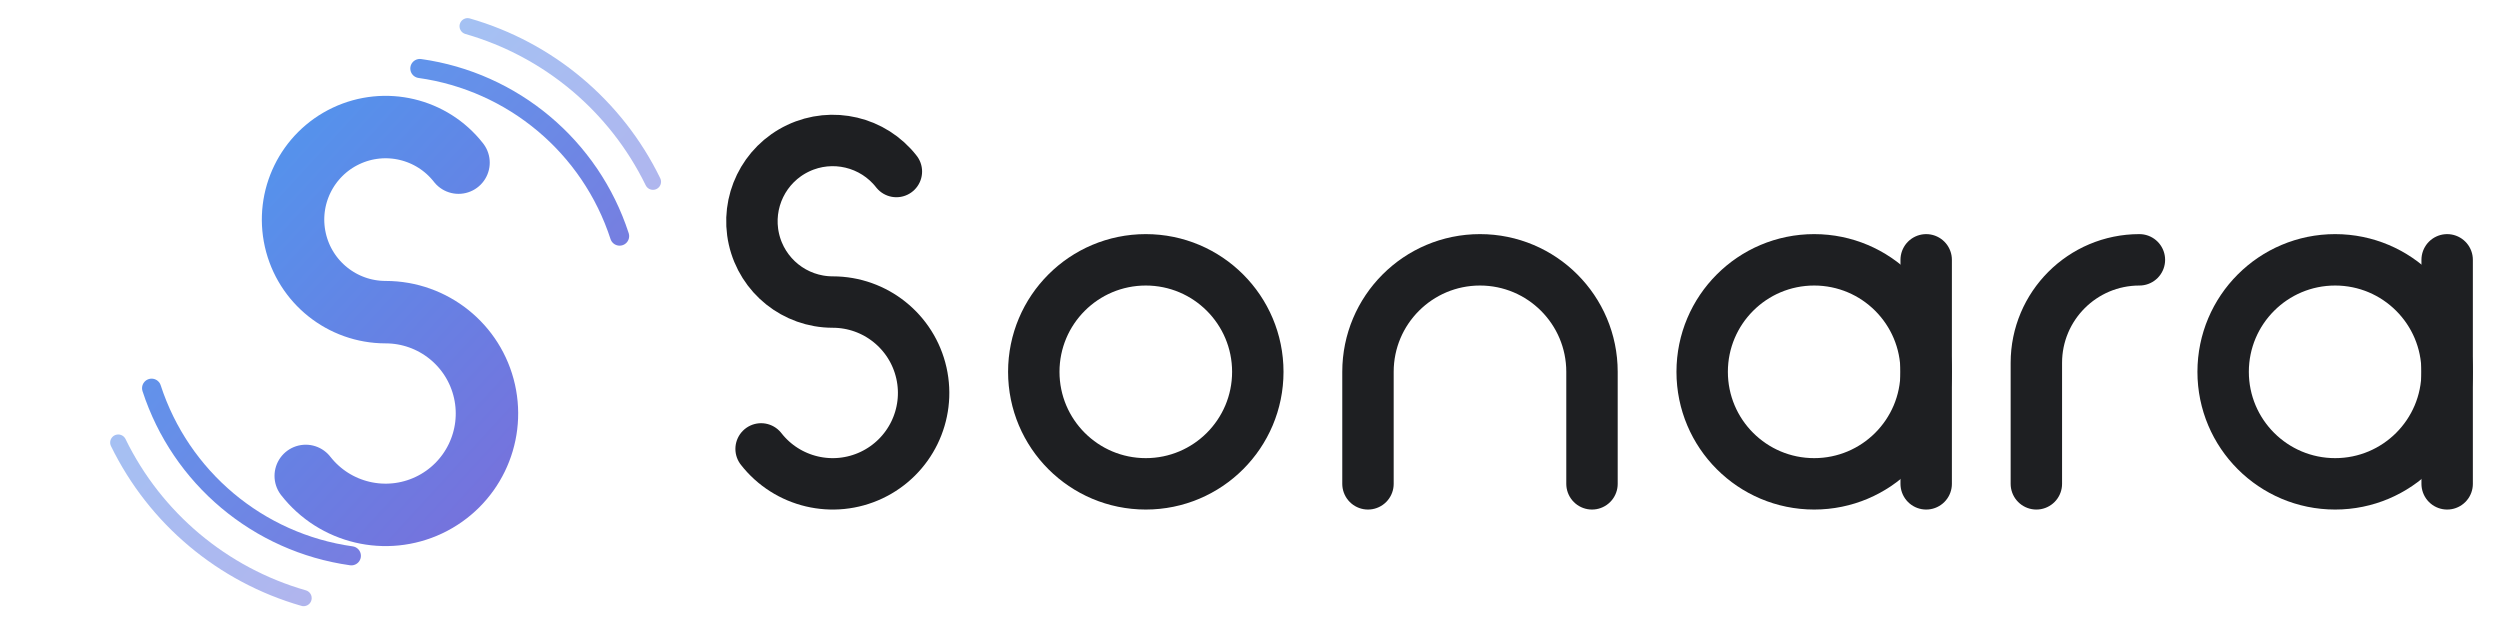
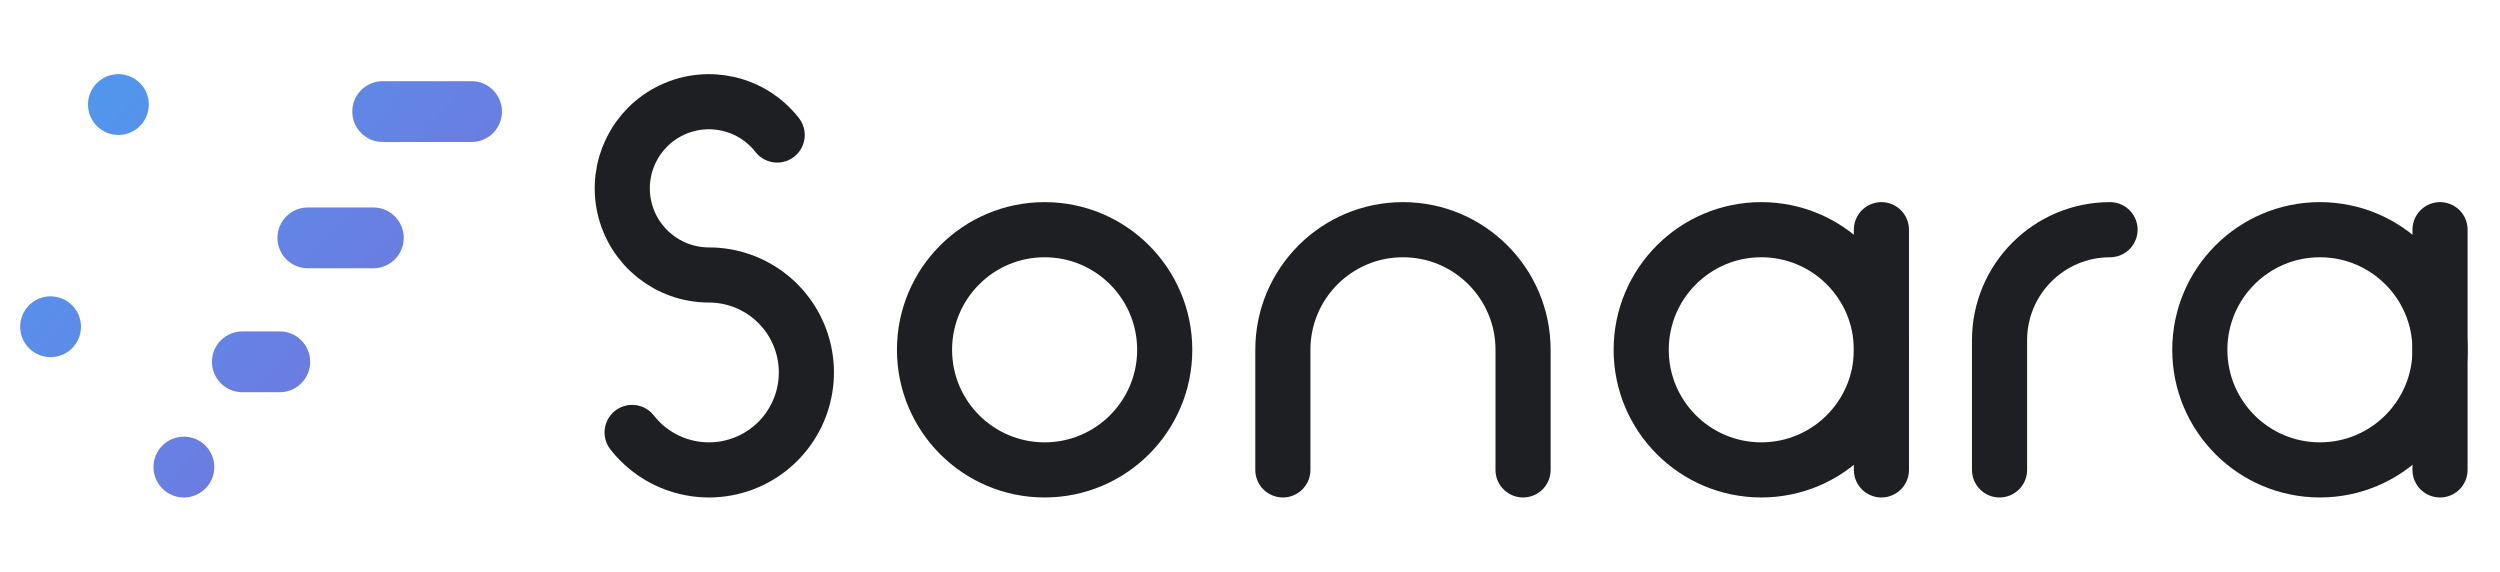
- <svg xmlns="http://www.w3.org/2000/svg" viewBox="0 0 2723 680" width="2723" height="680">
+ <svg xmlns="http://www.w3.org/2000/svg" viewBox="0 0 2974 680" width="2974" height="680">
  <defs>
-     <linearGradient id="mark" gradientUnits="userSpaceOnUse" x1="180" y1="120" x2="660" y2="560">
+     <linearGradient id="mark" gradientUnits="userSpaceOnUse" x1="56" y1="84" x2="468" y2="446">
      <stop offset="0" stop-color="#4C9BF0" />
      <stop offset="1" stop-color="#7D6BD9" />
    </linearGradient>
  </defs>
-   <path d="M 457.30 74.61 A 268.00 268.00 0 0 1 674.88 257.18" fill="none" stroke="url(#mark)" stroke-width="20.80" stroke-linecap="round" opacity="0.95" />
-   <path d="M 509.31 28.55 A 324.00 324.00 0 0 1 711.21 197.97" fill="none" stroke="url(#mark)" stroke-width="17.60" stroke-linecap="round" opacity="0.55" />
-   <path d="M 382.70 605.39 A 268.00 268.00 0 0 1 165.12 422.82" fill="none" stroke="url(#mark)" stroke-width="20.80" stroke-linecap="round" opacity="0.95" />
-   <path d="M 330.69 651.45 A 324.00 324.00 0 0 1 128.79 482.03" fill="none" stroke="url(#mark)" stroke-width="17.60" stroke-linecap="round" opacity="0.55" />
-   <path d="M 499.43 177.14 A 100.80 100.80 0 1 0 420.00 340.00 A 110.40 110.40 0 1 1 333.00 518.37" fill="none" stroke="url(#mark)" stroke-width="68.00" stroke-linecap="round" stroke-linejoin="round" />
-   <path d="M 976.34 186.82 A 88.00 88.00 0 1 0 907.00 329.00 A 99.00 99.00 0 1 1 828.99 488.95" fill="none" stroke="#1E1F22" stroke-width="56.0" stroke-linecap="round" stroke-linejoin="round" />
-   <path d="M 1126.00 405.00 A 122.00 122.00 0 1 1 1370.00 405.00 A 122.00 122.00 0 1 1 1126.00 405.00" fill="none" stroke="#1E1F22" stroke-width="56.0" stroke-linecap="round" stroke-linejoin="round" />
-   <path d="M 1490.00 527.00 V 405.00 A 122.00 122.00 0 0 1 1734.00 405.00 V 527.00" fill="none" stroke="#1E1F22" stroke-width="56.0" stroke-linecap="round" stroke-linejoin="round" />
-   <path d="M 1854.00 405.00 A 122.00 122.00 0 1 1 2098.00 405.00 A 122.00 122.00 0 1 1 1854.00 405.00" fill="none" stroke="#1E1F22" stroke-width="56.0" stroke-linecap="round" stroke-linejoin="round" />
-   <path d="M 2098.00 283.00 V 527.00" fill="none" stroke="#1E1F22" stroke-width="56.0" stroke-linecap="round" stroke-linejoin="round" />
-   <path d="M 2218.00 527.00 V 395.24 A 112.24 112.24 0 0 1 2330.24 283.00" fill="none" stroke="#1E1F22" stroke-width="56.0" stroke-linecap="round" stroke-linejoin="round" />
-   <path d="M 2421.44 405.00 A 122.00 122.00 0 1 1 2665.44 405.00 A 122.00 122.00 0 1 1 2421.44 405.00" fill="none" stroke="#1E1F22" stroke-width="56.0" stroke-linecap="round" stroke-linejoin="round" />
-   <path d="M 2665.44 283.00 V 527.00" fill="none" stroke="#1E1F22" stroke-width="56.0" stroke-linecap="round" stroke-linejoin="round" />
+   <g transform="translate(24 0) scale(1.88889)">
+     <g transform="translate(0 46.70) scale(0.73646) translate(-56 -84)">
+       <rect x="56" y="274" width="52" height="52" rx="26" fill="url(#mark)" />
+       <rect x="114" y="84" width="52" height="52" rx="26" fill="url(#mark)" />
+       <rect x="170" y="394" width="52" height="52" rx="26" fill="url(#mark)" />
+       <rect x="220" y="304" width="84" height="52" rx="26" fill="url(#mark)" />
+       <rect x="276" y="198" width="108" height="52" rx="26" fill="url(#mark)" />
+       <rect x="340" y="90" width="128" height="52" rx="26" fill="url(#mark)" />
+     </g>
+     <g transform="translate(367.42 46.70) scale(0.62) translate(-800 -125)" fill="none" stroke="#1E1F22" stroke-width="56" stroke-linecap="round" stroke-linejoin="round">
+       <path d="M 976.34 186.82 A 88.00 88.00 0 1 0 907.00 329.00 A 99.00 99.00 0 1 1 828.99 488.95" />
+       <path d="M 1126.00 405.00 A 122.00 122.00 0 1 1 1370.00 405.00 A 122.00 122.00 0 1 1 1126.00 405.00" />
+       <path d="M 1490.00 527.00 V 405.00 A 122.00 122.00 0 0 1 1734.00 405.00 V 527.00" />
+       <path d="M 1854.00 405.00 A 122.00 122.00 0 1 1 2098.00 405.00 A 122.00 122.00 0 1 1 1854.00 405.00" />
+       <path d="M 2098.00 283.00 V 527.00" />
+       <path d="M 2218.00 527.00 V 395.24 A 112.24 112.24 0 0 1 2330.24 283.00" />
+       <path d="M 2421.44 405.00 A 122.00 122.00 0 1 1 2665.44 405.00 A 122.00 122.00 0 1 1 2421.44 405.00" />
+       <path d="M 2665.44 283.00 V 527.00" />
+     </g>
+   </g>
</svg>
